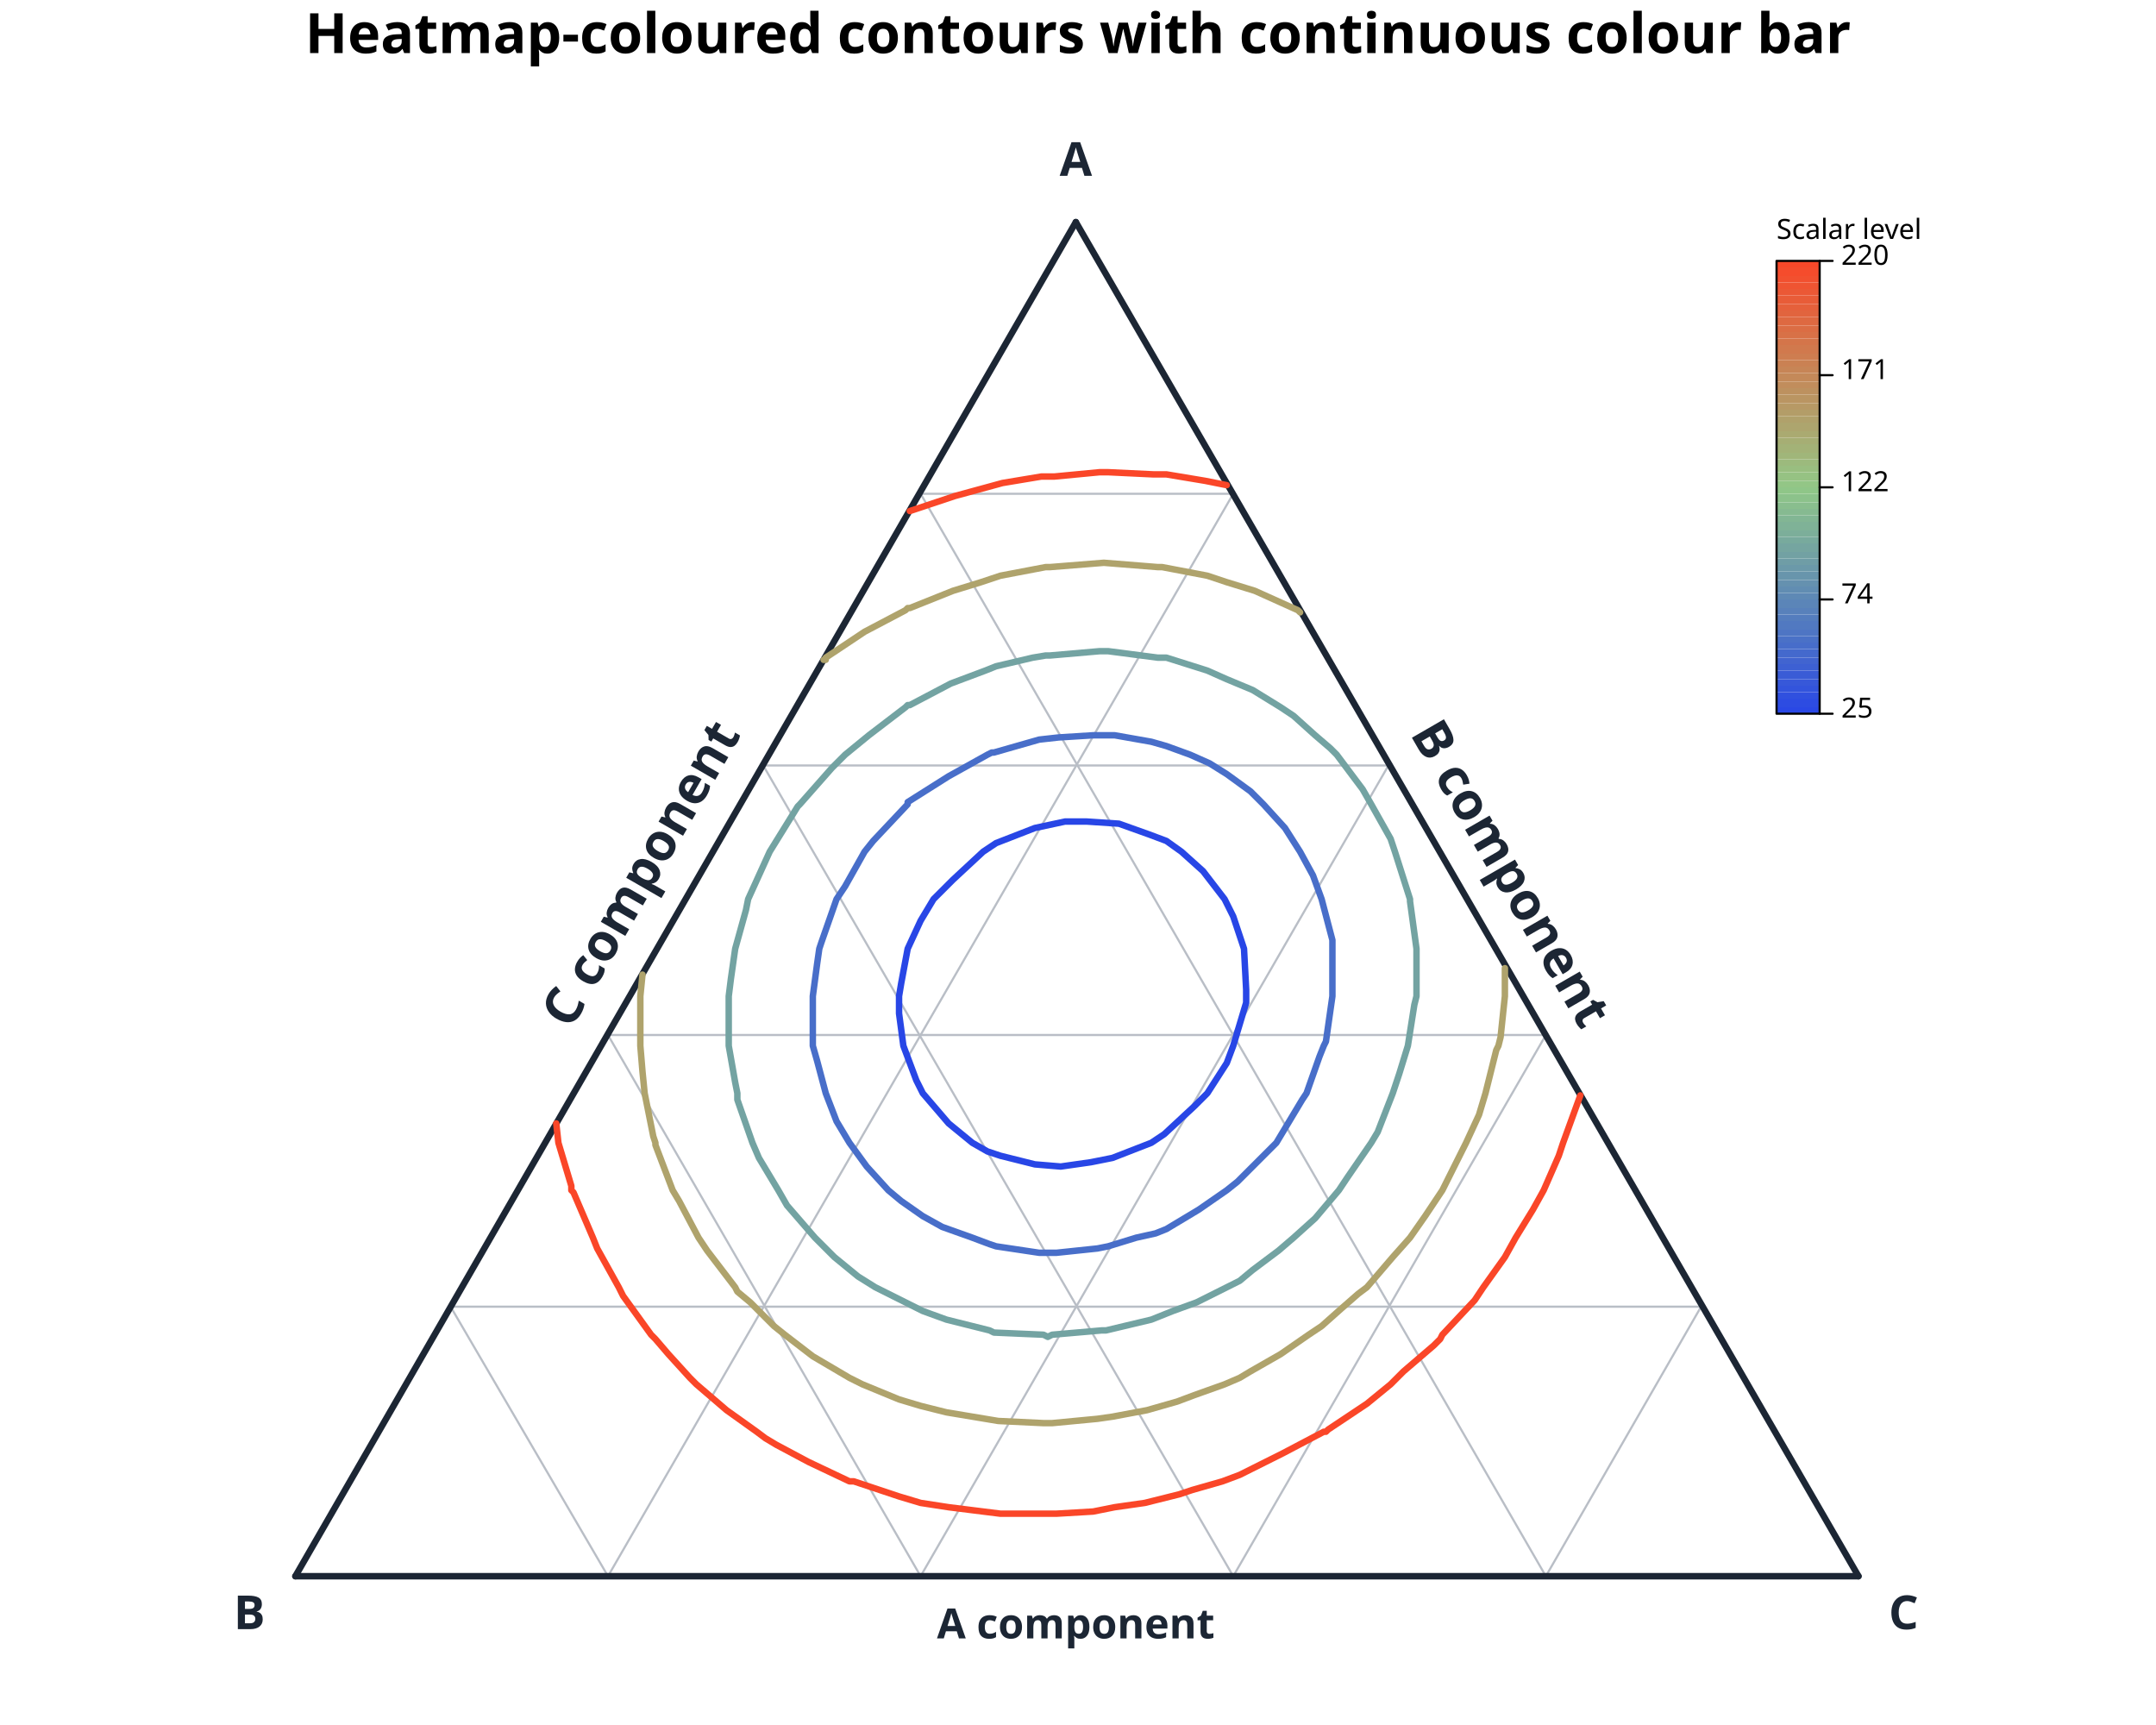
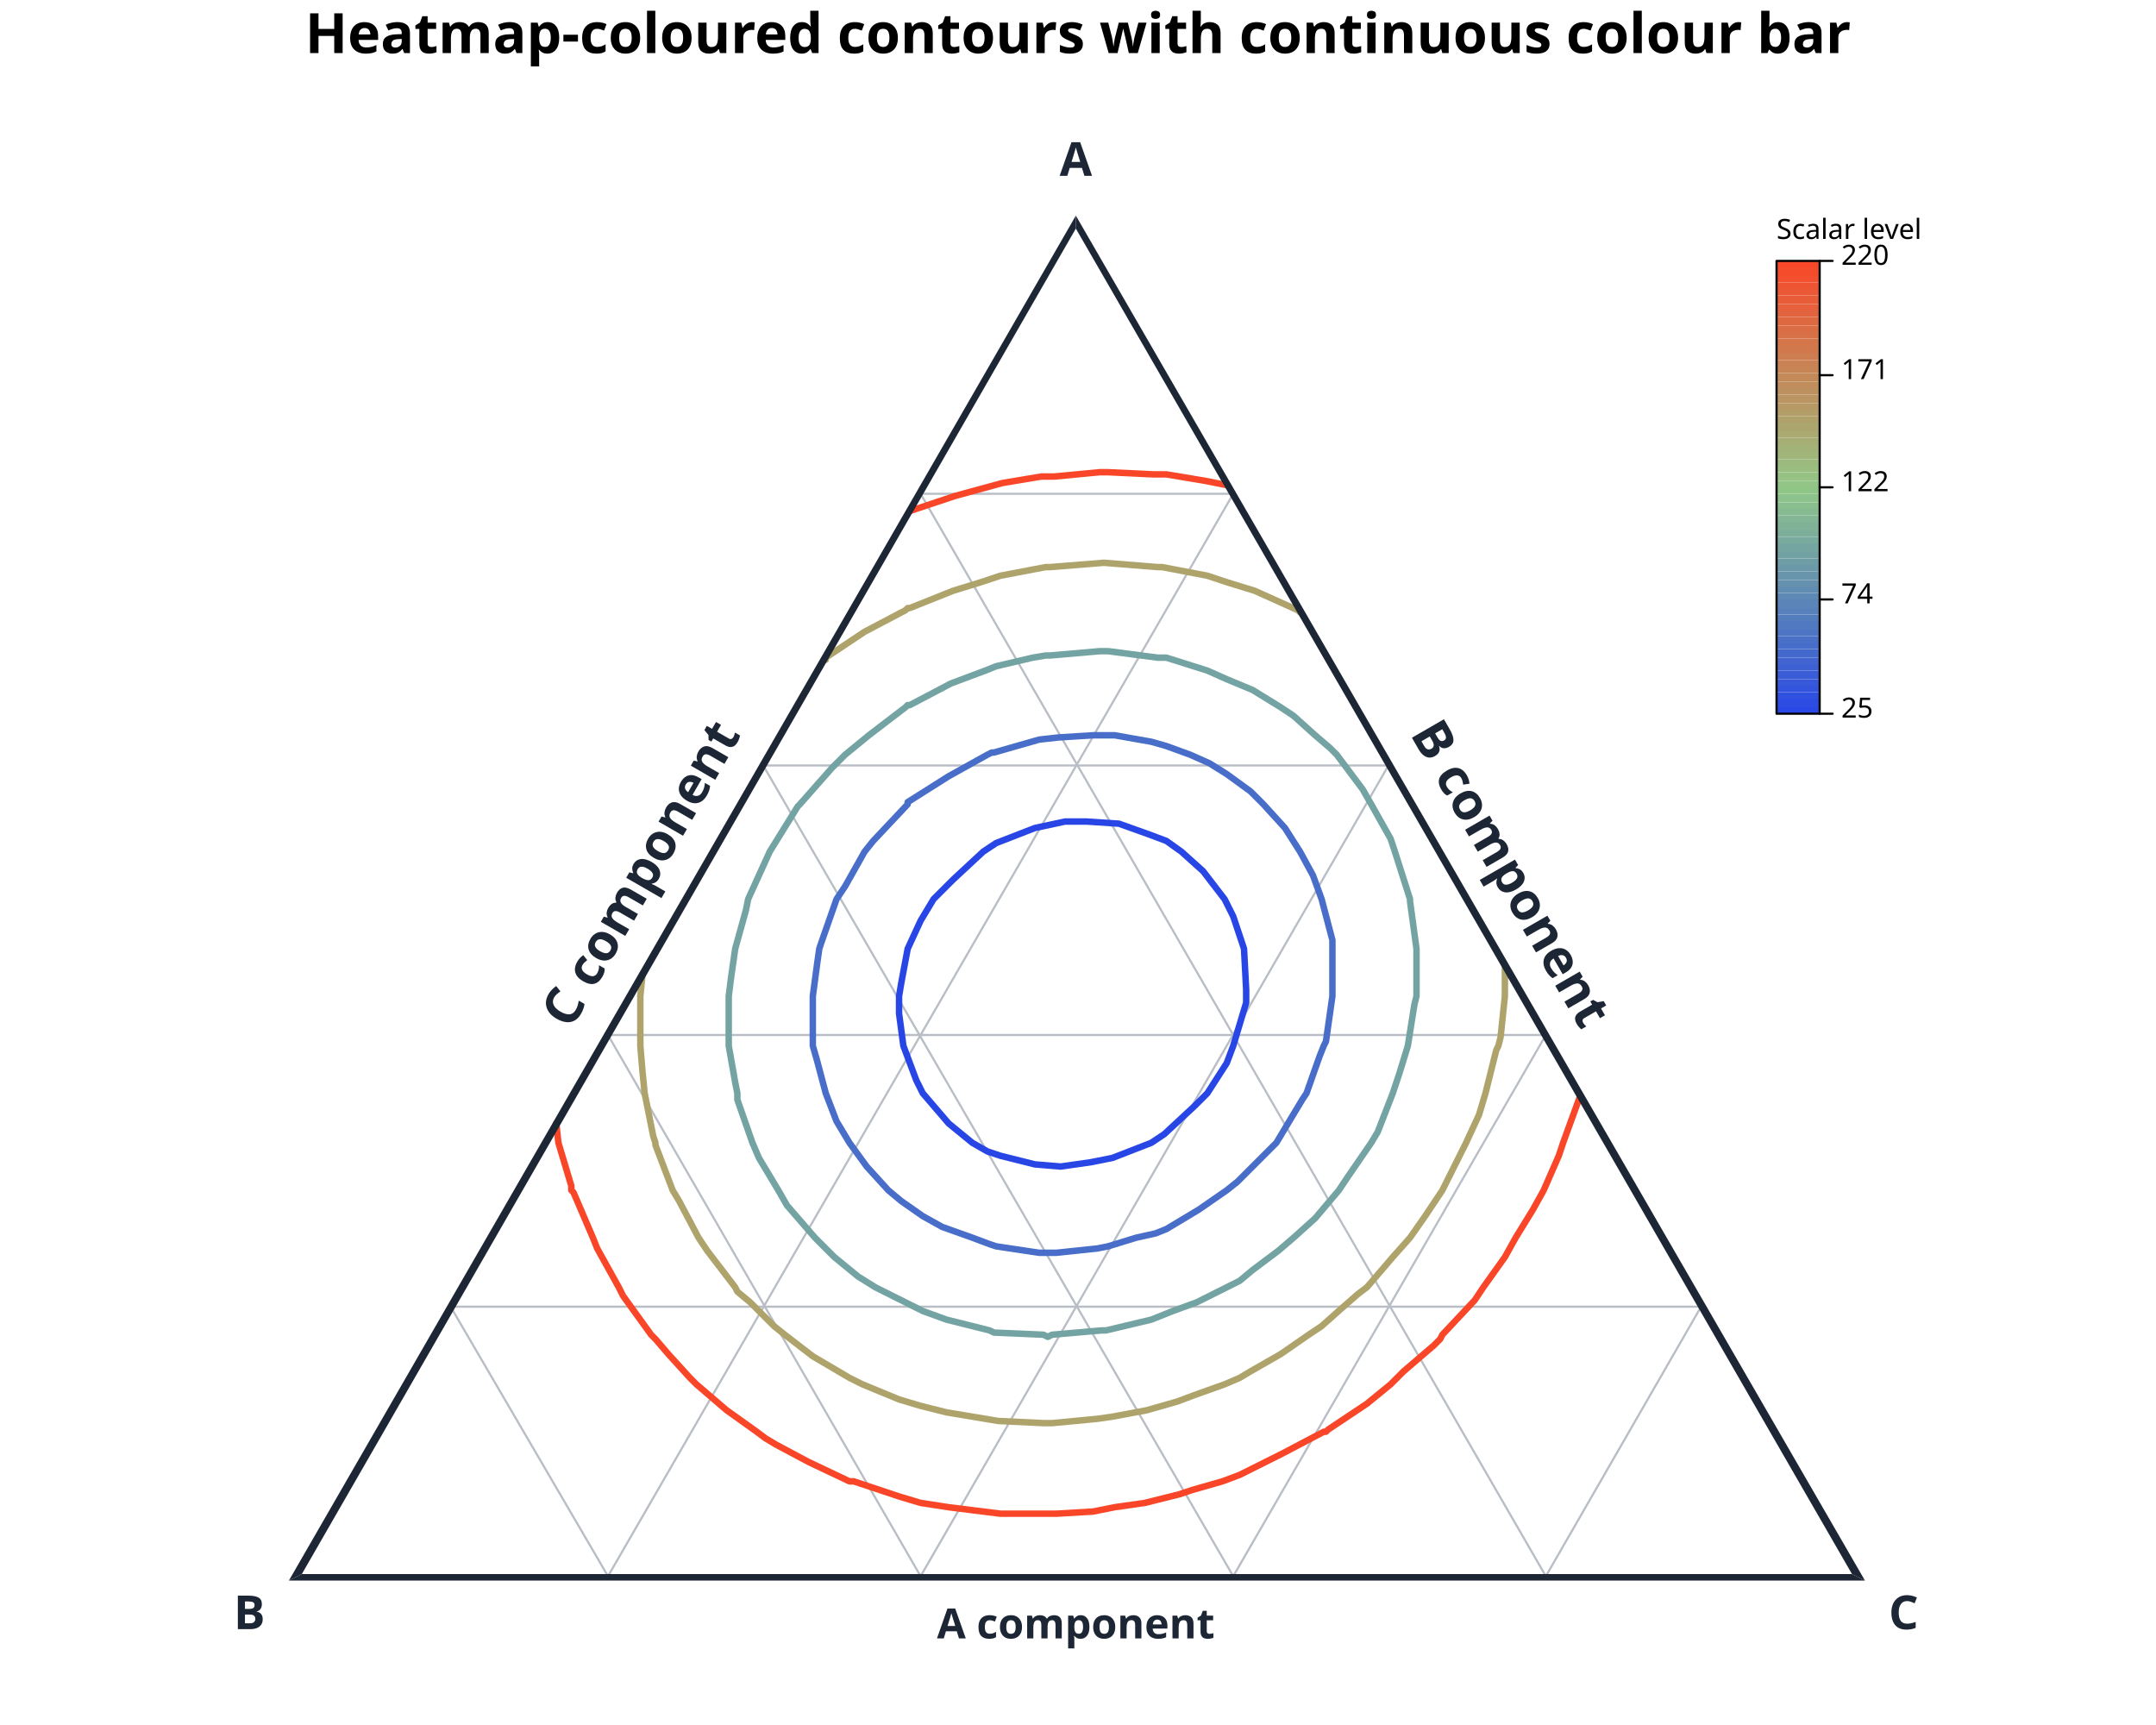
<svg xmlns="http://www.w3.org/2000/svg" width="1000" height="800" viewBox="0 0 1000 800">
  <g id="ternary-geometry" shape-rendering="geometricPrecision" stroke-linecap="round" stroke-linejoin="round">
    <rect x="0" y="0" width="1000" height="800" opacity="1" fill="#FFFFFF" stroke="none" />
    <polyline fill="none" opacity="1" stroke="#B9BEC6" stroke-width="1" points="209,606 789,606 " />
    <polyline fill="none" opacity="1" stroke="#B9BEC6" stroke-width="1" points="282,480 717,480 " />
    <polyline fill="none" opacity="1" stroke="#B9BEC6" stroke-width="1" points="354,355 644,355 " />
    <polyline fill="none" opacity="1" stroke="#B9BEC6" stroke-width="1" points="427,229 572,229 " />
    <polyline fill="none" opacity="1" stroke="#B9BEC6" stroke-width="1" points="427,229 717,731 " />
    <polyline fill="none" opacity="1" stroke="#B9BEC6" stroke-width="1" points="354,355 572,731 " />
    <polyline fill="none" opacity="1" stroke="#B9BEC6" stroke-width="1" points="282,480 427,731 " />
    <polyline fill="none" opacity="1" stroke="#B9BEC6" stroke-width="1" points="209,606 282,731 " />
    <polyline fill="none" opacity="1" stroke="#B9BEC6" stroke-width="1" points="572,229 282,731 " />
    <polyline fill="none" opacity="1" stroke="#B9BEC6" stroke-width="1" points="644,355 427,731 " />
    <polyline fill="none" opacity="1" stroke="#B9BEC6" stroke-width="1" points="717,480 572,731 " />
    <polyline fill="none" opacity="1" stroke="#B9BEC6" stroke-width="1" points="789,606 717,731 " />
-     <polyline fill="none" opacity="1" stroke="#1C2634" stroke-width="3" points="137,731 862,731 " />
-     <polyline fill="none" opacity="1" stroke="#1C2634" stroke-width="3" points="862,731 499,103 " />
-     <polyline fill="none" opacity="1" stroke="#1C2634" stroke-width="3" points="499,103 137,731 " />
    <polyline fill="none" opacity="1" stroke="#2846E6" stroke-width="3" points="492,541 480,540 464,536 458,534 451,530 440,521 428,507 425,501 419,485 417,470 417,462 418,456 421,440 427,427 433,417 442,408 456,395 459,393 462,391 480,384 494,381 504,381 519,382 533,387 541,390 548,395 558,404 568,417 572,425 577,440 578,459 578,462 578,465 572,485 569,493 560,507 554,513 540,526 537,528 534,530 516,537 506,539 492,541 " />
    <polyline fill="none" opacity="1" stroke="#486EC9" stroke-width="3" points="490,581 482,581 462,578 459,577 451,574 437,569 428,564 418,557 412,552 402,541 394,530 388,520 383,507 379,492 377,485 377,475 377,462 379,447 380,440 381,437 388,417 392,411 401,395 405,390 421,373 421,373 421,372 440,360 458,350 460,349 461,349 482,343 491,342 507,341 517,341 534,344 541,346 552,350 561,354 569,359 580,367 586,373 596,384 603,395 609,406 613,417 618,436 618,440 618,445 618,462 615,483 614,485 612,490 606,507 604,510 592,530 591,531 586,536 574,548 569,552 556,561 541,570 536,572 527,574 514,578 509,579 490,581 " />
    <polyline fill="none" opacity="1" stroke="#73A3A2" stroke-width="3" points="486,620 486,620 488,619 511,617 513,617 534,612 544,608 555,604 569,597 575,594 581,589 593,580 600,574 610,565 621,552 625,546 636,530 639,525 646,507 649,498 653,485 656,466 657,462 657,458 657,440 654,418 654,417 654,417 647,395 645,389 636,373 632,366 620,350 617,347 610,341 600,332 594,328 581,320 569,315 560,311 541,305 538,305 537,305 514,302 510,302 487,304 485,304 479,305 462,309 457,311 441,317 422,327 421,327 420,328 403,341 392,350 386,356 371,373 370,374 357,395 357,395 347,417 346,422 341,440 339,454 338,462 338,472 338,485 341,502 342,507 342,510 349,530 352,537 361,552 365,559 378,574 381,577 387,583 398,592 406,597 418,603 428,608 439,612 459,617 461,618 484,619 486,620 " />
    <polyline fill="none" opacity="1" stroke="#AFA36C" stroke-width="3" points="298,452 297,462 297,471 297,485 298,497 299,507 303,527 304,530 304,531 312,552 315,557 324,574 328,580 341,597 342,599 348,604 359,615 364,619 377,629 394,639 396,640 400,642 417,649 427,652 439,655 457,658 463,659 484,660 488,660 509,658 516,657 532,654 546,650 554,647 568,642 575,639 580,636 594,628 607,619 613,615 622,607 630,600 634,597 646,583 654,574 661,564 669,552 674,542 680,530 686,517 689,507 694,487 695,485 696,481 698,462 698,449 " />
    <polyline fill="none" opacity="1" stroke="#AFA36C" stroke-width="3" points="382,306 383,306 383,305 401,293 420,283 421,282 422,282 442,274 455,270 464,267 485,263 487,263 512,261 512,261 537,263 539,263 560,267 569,270 582,274 602,283 602,283 603,284 " />
    <polyline fill="none" opacity="1" stroke="#FA4628" stroke-width="3" points="258,521 259,530 265,550 265,552 266,553 275,574 277,579 287,597 289,601 302,619 304,621 310,628 320,639 323,642 337,654 351,664 355,667 360,670 375,678 394,687 395,687 396,687 417,694 427,697 440,699 456,701 464,702 482,702 490,702 507,701 517,699 531,697 547,693 553,691 567,687 575,684 579,682 595,674 614,664 615,664 616,663 634,651 645,642 651,636 665,624 668,621 669,619 684,603 688,597 698,583 703,574 711,561 716,552 723,536 725,530 733,508 " />
    <polyline fill="none" opacity="1" stroke="#FA4628" stroke-width="3" points="422,237 443,230 454,227 465,224 483,221 489,221 510,219 514,219 535,220 541,220 559,223 569,225 " />
    <rect x="824" y="328" width="20" height="3" opacity="1" fill="#2A48E5" stroke="none" />
    <rect x="824" y="324" width="20" height="4" opacity="1" fill="#2D4CE2" stroke="none" />
    <rect x="824" y="321" width="20" height="3" opacity="1" fill="#3050DF" stroke="none" />
    <rect x="824" y="318" width="20" height="3" opacity="1" fill="#3354DC" stroke="none" />
    <rect x="824" y="315" width="20" height="3" opacity="1" fill="#3758D9" stroke="none" />
    <rect x="824" y="311" width="20" height="4" opacity="1" fill="#3A5CD6" stroke="none" />
    <rect x="824" y="308" width="20" height="3" opacity="1" fill="#3D60D3" stroke="none" />
    <rect x="824" y="305" width="20" height="3" opacity="1" fill="#4164D0" stroke="none" />
    <rect x="824" y="301" width="20" height="4" opacity="1" fill="#4469CD" stroke="none" />
    <rect x="824" y="298" width="20" height="3" opacity="1" fill="#476DCA" stroke="none" />
    <rect x="824" y="295" width="20" height="3" opacity="1" fill="#4A71C7" stroke="none" />
    <rect x="824" y="292" width="20" height="3" opacity="1" fill="#4E75C4" stroke="none" />
    <rect x="824" y="288" width="20" height="4" opacity="1" fill="#5179C1" stroke="none" />
    <rect x="824" y="285" width="20" height="3" opacity="1" fill="#547DBE" stroke="none" />
    <rect x="824" y="282" width="20" height="3" opacity="1" fill="#5881BB" stroke="none" />
    <rect x="824" y="278" width="20" height="4" opacity="1" fill="#5B85B8" stroke="none" />
    <rect x="824" y="275" width="20" height="3" opacity="1" fill="#5E89B5" stroke="none" />
    <rect x="824" y="272" width="20" height="3" opacity="1" fill="#618DB2" stroke="none" />
    <rect x="824" y="269" width="20" height="3" opacity="1" fill="#6591AF" stroke="none" />
    <rect x="824" y="265" width="20" height="4" opacity="1" fill="#6895AC" stroke="none" />
    <rect x="824" y="262" width="20" height="3" opacity="1" fill="#6B99A9" stroke="none" />
    <rect x="824" y="259" width="20" height="3" opacity="1" fill="#6F9DA6" stroke="none" />
    <rect x="824" y="256" width="20" height="3" opacity="1" fill="#72A1A3" stroke="none" />
    <rect x="824" y="252" width="20" height="4" opacity="1" fill="#75A5A0" stroke="none" />
    <rect x="824" y="249" width="20" height="3" opacity="1" fill="#78AA9D" stroke="none" />
    <rect x="824" y="246" width="20" height="3" opacity="1" fill="#7CAE9A" stroke="none" />
    <rect x="824" y="242" width="20" height="4" opacity="1" fill="#7FB297" stroke="none" />
    <rect x="824" y="239" width="20" height="3" opacity="1" fill="#82B694" stroke="none" />
    <rect x="824" y="236" width="20" height="3" opacity="1" fill="#86BA91" stroke="none" />
    <rect x="824" y="233" width="20" height="3" opacity="1" fill="#89BE8E" stroke="none" />
    <rect x="824" y="229" width="20" height="4" opacity="1" fill="#8CC28B" stroke="none" />
    <rect x="824" y="226" width="20" height="3" opacity="1" fill="#8FC688" stroke="none" />
    <rect x="824" y="223" width="20" height="3" opacity="1" fill="#93C686" stroke="none" />
    <rect x="824" y="219" width="20" height="4" opacity="1" fill="#96C283" stroke="none" />
    <rect x="824" y="216" width="20" height="3" opacity="1" fill="#99BE80" stroke="none" />
    <rect x="824" y="213" width="20" height="3" opacity="1" fill="#9CBA7D" stroke="none" />
    <rect x="824" y="210" width="20" height="3" opacity="1" fill="#A0B67A" stroke="none" />
    <rect x="824" y="206" width="20" height="4" opacity="1" fill="#A3B277" stroke="none" />
    <rect x="824" y="203" width="20" height="3" opacity="1" fill="#A6AE74" stroke="none" />
    <rect x="824" y="200" width="20" height="3" opacity="1" fill="#AAAA71" stroke="none" />
    <rect x="824" y="196" width="20" height="4" opacity="1" fill="#ADA56E" stroke="none" />
    <rect x="824" y="193" width="20" height="3" opacity="1" fill="#B0A16B" stroke="none" />
    <rect x="824" y="190" width="20" height="3" opacity="1" fill="#B39D68" stroke="none" />
    <rect x="824" y="187" width="20" height="3" opacity="1" fill="#B79965" stroke="none" />
    <rect x="824" y="183" width="20" height="4" opacity="1" fill="#BA9562" stroke="none" />
    <rect x="824" y="180" width="20" height="3" opacity="1" fill="#BD915F" stroke="none" />
    <rect x="824" y="177" width="20" height="3" opacity="1" fill="#C18D5C" stroke="none" />
    <rect x="824" y="173" width="20" height="4" opacity="1" fill="#C48959" stroke="none" />
    <rect x="824" y="170" width="20" height="3" opacity="1" fill="#C78556" stroke="none" />
    <rect x="824" y="167" width="20" height="3" opacity="1" fill="#CA8153" stroke="none" />
    <rect x="824" y="164" width="20" height="3" opacity="1" fill="#CE7D50" stroke="none" />
    <rect x="824" y="160" width="20" height="4" opacity="1" fill="#D1794D" stroke="none" />
    <rect x="824" y="157" width="20" height="3" opacity="1" fill="#D4754A" stroke="none" />
    <rect x="824" y="154" width="20" height="3" opacity="1" fill="#D87147" stroke="none" />
    <rect x="824" y="151" width="20" height="3" opacity="1" fill="#DB6D44" stroke="none" />
    <rect x="824" y="147" width="20" height="4" opacity="1" fill="#DE6941" stroke="none" />
    <rect x="824" y="144" width="20" height="3" opacity="1" fill="#E1643E" stroke="none" />
    <rect x="824" y="141" width="20" height="3" opacity="1" fill="#E5603B" stroke="none" />
    <rect x="824" y="137" width="20" height="4" opacity="1" fill="#E85C38" stroke="none" />
    <rect x="824" y="134" width="20" height="3" opacity="1" fill="#EB5835" stroke="none" />
    <rect x="824" y="131" width="20" height="3" opacity="1" fill="#EF5432" stroke="none" />
    <rect x="824" y="128" width="20" height="3" opacity="1" fill="#F2502F" stroke="none" />
    <rect x="824" y="124" width="20" height="4" opacity="1" fill="#F54C2C" stroke="none" />
    <rect x="824" y="121" width="20" height="3" opacity="1" fill="#F84829" stroke="none" />
    <rect x="824" y="121" width="20" height="210" opacity="1" fill="none" stroke="#000000" />
    <polyline fill="none" opacity="1" stroke="#000000" stroke-width="1" points="844,331 850,331 " />
    <polyline fill="none" opacity="1" stroke="#000000" stroke-width="1" points="844,278 850,278 " />
    <polyline fill="none" opacity="1" stroke="#000000" stroke-width="1" points="844,226 850,226 " />
    <polyline fill="none" opacity="1" stroke="#000000" stroke-width="1" points="844,174 850,174 " />
    <polyline fill="none" opacity="1" stroke="#000000" stroke-width="1" points="844,121 850,121 " />
+     <polygon opacity="1" fill="#1C2634" points="134,733 865,733 859,730 140,730 " />
+     <polygon opacity="1" fill="#1C2634" points="865,733 499,100 499,106 859,730 " />
+     <polygon opacity="1" fill="#1C2634" points="499,100 134,733 140,730 499,106 " />
  </g>
  <g id="ternary-text">
    <text x="500" y="5" dy="0.76em" text-anchor="middle" font-family="sans-serif" font-size="25.806" opacity="1" fill="#000000" font-weight="bold">
Heatmap-coloured contours with continuous colour bar
</text>
    <text x="499" y="755" dy="0.5ex" text-anchor="middle" font-family="sans-serif" font-size="19.355" opacity="1" fill="#1C2634" font-weight="bold">
A component
</text>
    <text x="499" y="87" dy="-0.5ex" text-anchor="middle" font-family="sans-serif" font-size="21.774" opacity="1" fill="#1C2634" font-weight="bold">
A
</text>
    <text x="123" y="739" dy="0.76em" text-anchor="end" font-family="sans-serif" font-size="21.774" opacity="1" fill="#1C2634" font-weight="bold">
B
</text>
    <text x="876" y="739" dy="0.76em" text-anchor="start" font-family="sans-serif" font-size="21.774" opacity="1" fill="#1C2634" font-weight="bold">
C
</text>
    <text x="854" y="323" dy="0.76em" text-anchor="start" font-family="sans-serif" font-size="12.903" opacity="1" fill="#000000">
25
</text>
    <text x="854" y="270" dy="0.76em" text-anchor="start" font-family="sans-serif" font-size="12.903" opacity="1" fill="#000000">
74
</text>
    <text x="854" y="218" dy="0.76em" text-anchor="start" font-family="sans-serif" font-size="12.903" opacity="1" fill="#000000">
122
</text>
    <text x="854" y="166" dy="0.76em" text-anchor="start" font-family="sans-serif" font-size="12.903" opacity="1" fill="#000000">
171
</text>
    <text x="854" y="113" dy="0.76em" text-anchor="start" font-family="sans-serif" font-size="12.903" opacity="1" fill="#000000">
220
</text>
    <text x="824" y="101" dy="0.76em" text-anchor="start" font-family="sans-serif" font-size="12.903" opacity="1" fill="#000000">
Scalar level
</text>
    <text x="701" y="405" text-anchor="middle" dominant-baseline="middle" transform="rotate(59.97099 701 405)" font-family="sans-serif" font-size="24" fill="#1C2634" fill-opacity="1" font-weight="bold">B component</text>
    <text x="297" y="405" text-anchor="middle" dominant-baseline="middle" transform="rotate(-60.03943 297 405)" font-family="sans-serif" font-size="24" fill="#1C2634" fill-opacity="1" font-weight="bold">C component</text>
  </g>
</svg>
